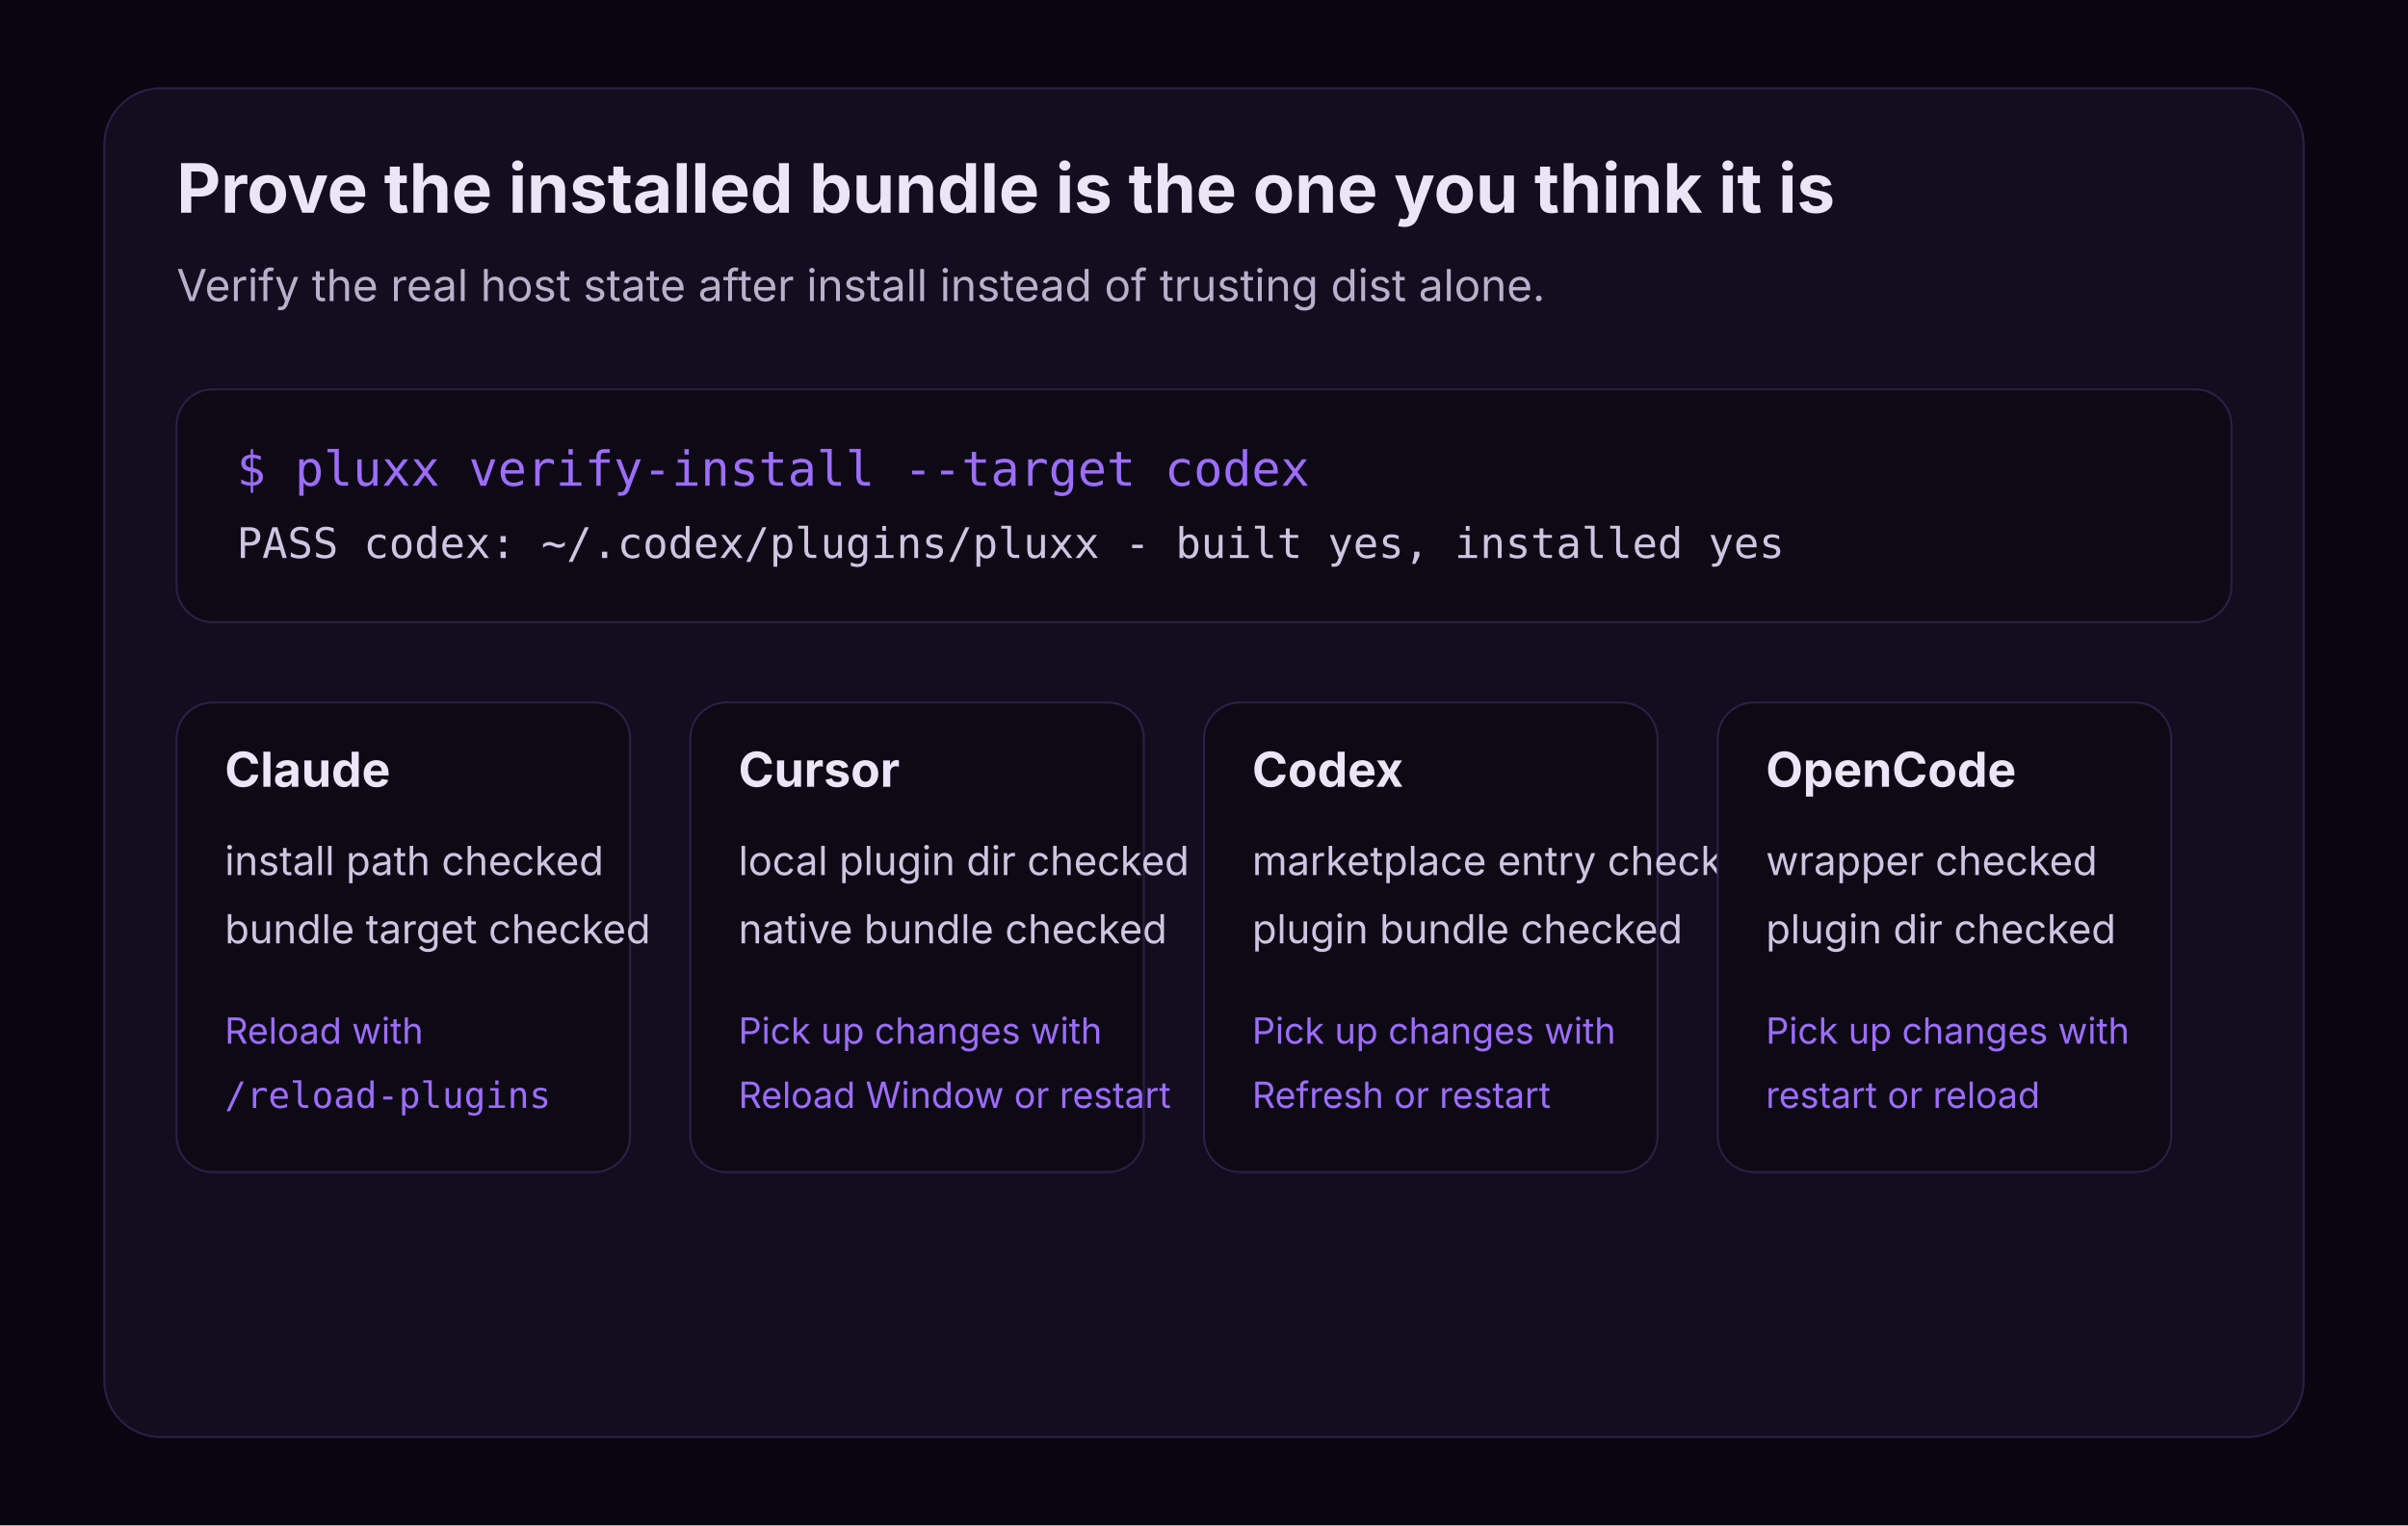
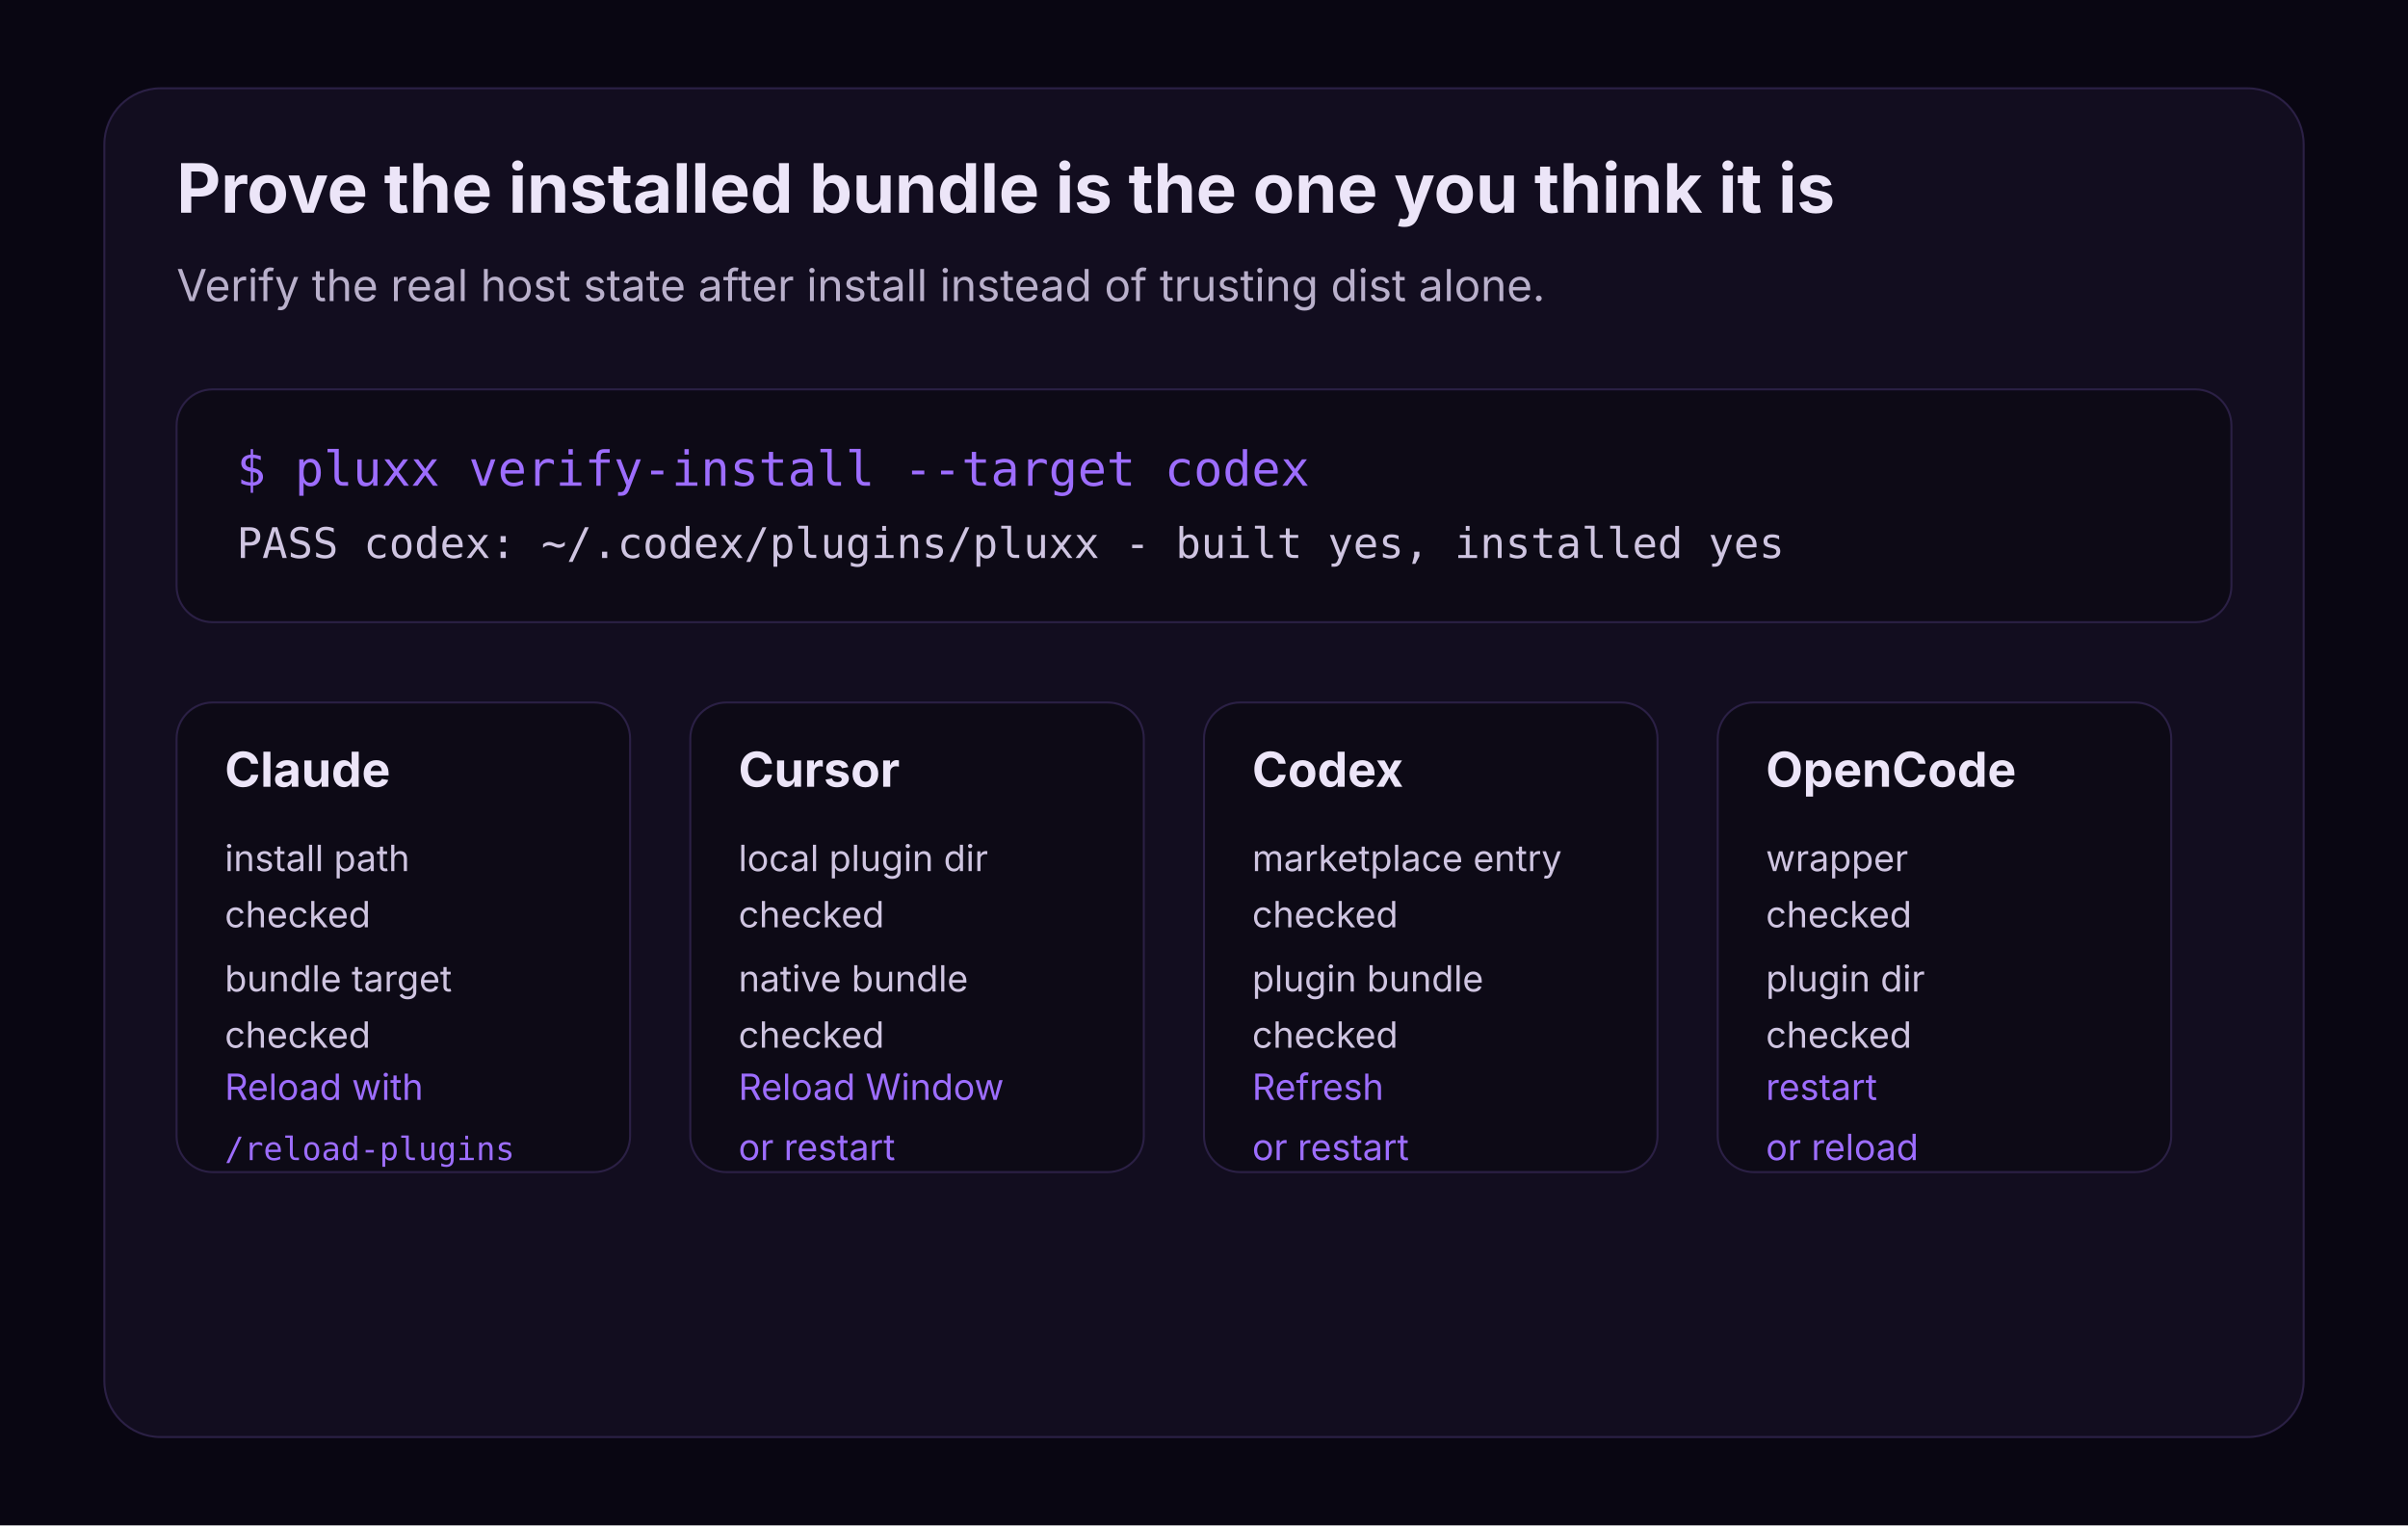
<svg xmlns="http://www.w3.org/2000/svg" viewBox="0 0 1200 760" role="img" aria-labelledby="title desc">
  <rect width="1200" height="760" fill="#090612" />
  <rect x="52" y="44" width="1096" height="672" rx="28" fill="#120d1f" stroke="#2b2045" />
  <text x="88" y="106" fill="#ece5f8" font-family="Inter, Arial, sans-serif" font-size="34" font-weight="700">Prove the installed bundle is the one you think it is</text>
  <text x="88" y="150" fill="#b9b0cb" font-family="Inter, Arial, sans-serif" font-size="22">Verify the real host state after install instead of trusting dist alone.</text>
  <rect x="88" y="194" width="1024" height="116" rx="18" fill="#0d0a16" stroke="#2b2045" />
  <text x="118" y="242" fill="#9d6dff" font-family="'SFMono-Regular', monospace" font-size="24">$ pluxx verify-install --target codex</text>
  <text x="118" y="278" fill="#cfc5e1" font-family="'SFMono-Regular', monospace" font-size="21">PASS codex: ~/.codex/plugins/pluxx - built yes, installed yes</text>
  <g transform="translate(88 350)">
    <rect width="226" height="234" rx="18" fill="#0d0a16" stroke="#2b2045" />
    <text x="24" y="42" fill="#ece5f8" font-family="Inter, Arial, sans-serif" font-size="24" font-weight="700">Claude</text>
-     <text x="24" y="86" fill="#cfc5e1" font-family="Inter, Arial, sans-serif" font-size="20">install path checked</text>
-     <text x="24" y="120" fill="#cfc5e1" font-family="Inter, Arial, sans-serif" font-size="20">bundle target checked</text>
-     <text x="24" y="170" fill="#9d6dff" font-family="Inter, Arial, sans-serif" font-size="18">Reload with</text>
-     <text x="24" y="202" fill="#9d6dff" font-family="'SFMono-Regular', monospace" font-size="18">/reload-plugins</text>
+     <text x="24" y="84" fill="#cfc5e1" font-family="Inter, Arial, sans-serif" font-size="18">
+       <tspan x="24" dy="0">install path</tspan>
+       <tspan x="24" dy="28">checked</tspan>
+     </text>
+     <text x="24" y="144" fill="#cfc5e1" font-family="Inter, Arial, sans-serif" font-size="18">
+       <tspan x="24" dy="0">bundle target</tspan>
+       <tspan x="24" dy="28">checked</tspan>
+     </text>
+     <text x="24" y="198" fill="#9d6dff" font-family="Inter, Arial, sans-serif" font-size="18">Reload with</text>
+     <text x="24" y="228" fill="#9d6dff" font-family="'SFMono-Regular', monospace" font-size="16">/reload-plugins</text>
  </g>
  <g transform="translate(344 350)">
    <rect width="226" height="234" rx="18" fill="#0d0a16" stroke="#2b2045" />
    <text x="24" y="42" fill="#ece5f8" font-family="Inter, Arial, sans-serif" font-size="24" font-weight="700">Cursor</text>
-     <text x="24" y="86" fill="#cfc5e1" font-family="Inter, Arial, sans-serif" font-size="20">local plugin dir checked</text>
-     <text x="24" y="120" fill="#cfc5e1" font-family="Inter, Arial, sans-serif" font-size="20">native bundle checked</text>
-     <text x="24" y="170" fill="#9d6dff" font-family="Inter, Arial, sans-serif" font-size="18">Pick up changes with</text>
-     <text x="24" y="202" fill="#9d6dff" font-family="Inter, Arial, sans-serif" font-size="18">Reload Window or restart</text>
+     <text x="24" y="84" fill="#cfc5e1" font-family="Inter, Arial, sans-serif" font-size="18">
+       <tspan x="24" dy="0">local plugin dir</tspan>
+       <tspan x="24" dy="28">checked</tspan>
+     </text>
+     <text x="24" y="144" fill="#cfc5e1" font-family="Inter, Arial, sans-serif" font-size="18">
+       <tspan x="24" dy="0">native bundle</tspan>
+       <tspan x="24" dy="28">checked</tspan>
+     </text>
+     <text x="24" y="198" fill="#9d6dff" font-family="Inter, Arial, sans-serif" font-size="18">Reload Window</text>
+     <text x="24" y="228" fill="#9d6dff" font-family="Inter, Arial, sans-serif" font-size="18">or restart</text>
  </g>
  <g transform="translate(600 350)">
    <rect width="226" height="234" rx="18" fill="#0d0a16" stroke="#2b2045" />
    <text x="24" y="42" fill="#ece5f8" font-family="Inter, Arial, sans-serif" font-size="24" font-weight="700">Codex</text>
-     <text x="24" y="86" fill="#cfc5e1" font-family="Inter, Arial, sans-serif" font-size="20">marketplace entry checked</text>
-     <text x="24" y="120" fill="#cfc5e1" font-family="Inter, Arial, sans-serif" font-size="20">plugin bundle checked</text>
-     <text x="24" y="170" fill="#9d6dff" font-family="Inter, Arial, sans-serif" font-size="18">Pick up changes with</text>
-     <text x="24" y="202" fill="#9d6dff" font-family="Inter, Arial, sans-serif" font-size="18">Refresh or restart</text>
+     <text x="24" y="84" fill="#cfc5e1" font-family="Inter, Arial, sans-serif" font-size="18">
+       <tspan x="24" dy="0">marketplace entry</tspan>
+       <tspan x="24" dy="28">checked</tspan>
+     </text>
+     <text x="24" y="144" fill="#cfc5e1" font-family="Inter, Arial, sans-serif" font-size="18">
+       <tspan x="24" dy="0">plugin bundle</tspan>
+       <tspan x="24" dy="28">checked</tspan>
+     </text>
+     <text x="24" y="198" fill="#9d6dff" font-family="Inter, Arial, sans-serif" font-size="18">Refresh</text>
+     <text x="24" y="228" fill="#9d6dff" font-family="Inter, Arial, sans-serif" font-size="18">or restart</text>
  </g>
  <g transform="translate(856 350)">
    <rect width="226" height="234" rx="18" fill="#0d0a16" stroke="#2b2045" />
    <text x="24" y="42" fill="#ece5f8" font-family="Inter, Arial, sans-serif" font-size="24" font-weight="700">OpenCode</text>
-     <text x="24" y="86" fill="#cfc5e1" font-family="Inter, Arial, sans-serif" font-size="20">wrapper checked</text>
-     <text x="24" y="120" fill="#cfc5e1" font-family="Inter, Arial, sans-serif" font-size="20">plugin dir checked</text>
-     <text x="24" y="170" fill="#9d6dff" font-family="Inter, Arial, sans-serif" font-size="18">Pick up changes with</text>
-     <text x="24" y="202" fill="#9d6dff" font-family="Inter, Arial, sans-serif" font-size="18">restart or reload</text>
+     <text x="24" y="84" fill="#cfc5e1" font-family="Inter, Arial, sans-serif" font-size="18">
+       <tspan x="24" dy="0">wrapper</tspan>
+       <tspan x="24" dy="28">checked</tspan>
+     </text>
+     <text x="24" y="144" fill="#cfc5e1" font-family="Inter, Arial, sans-serif" font-size="18">
+       <tspan x="24" dy="0">plugin dir</tspan>
+       <tspan x="24" dy="28">checked</tspan>
+     </text>
+     <text x="24" y="198" fill="#9d6dff" font-family="Inter, Arial, sans-serif" font-size="18">restart</text>
+     <text x="24" y="228" fill="#9d6dff" font-family="Inter, Arial, sans-serif" font-size="18">or reload</text>
  </g>
</svg>
